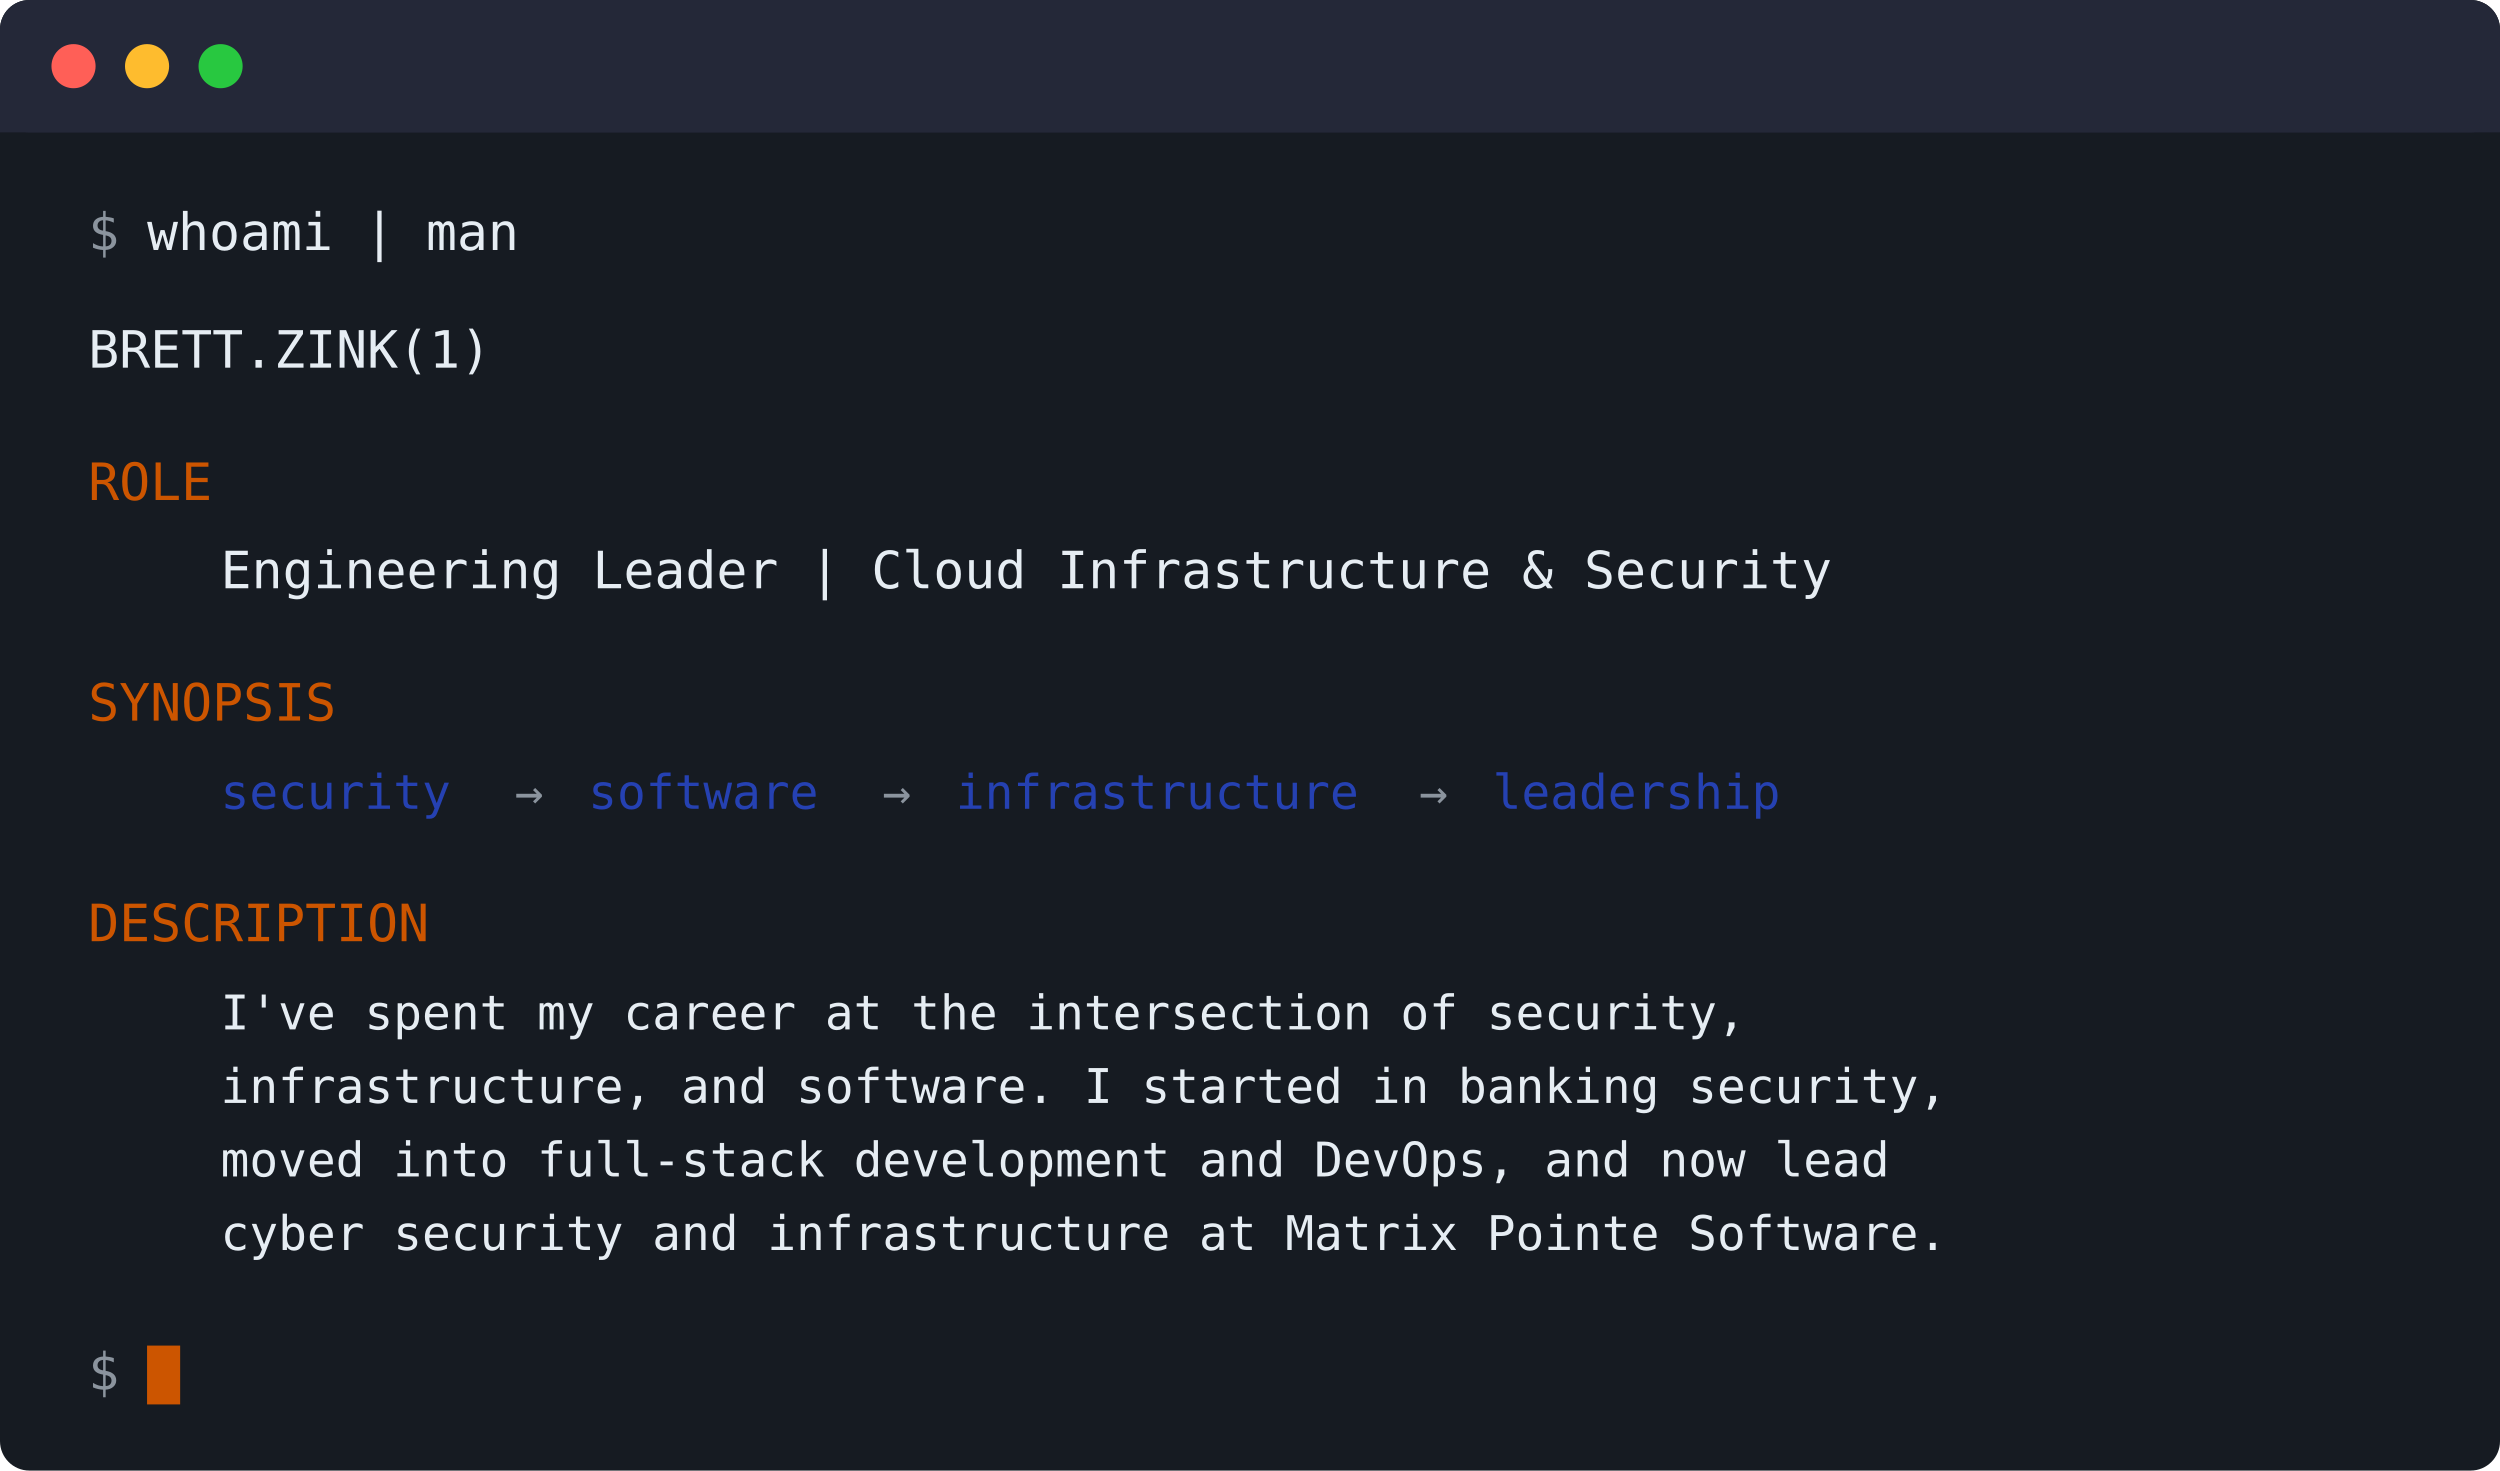
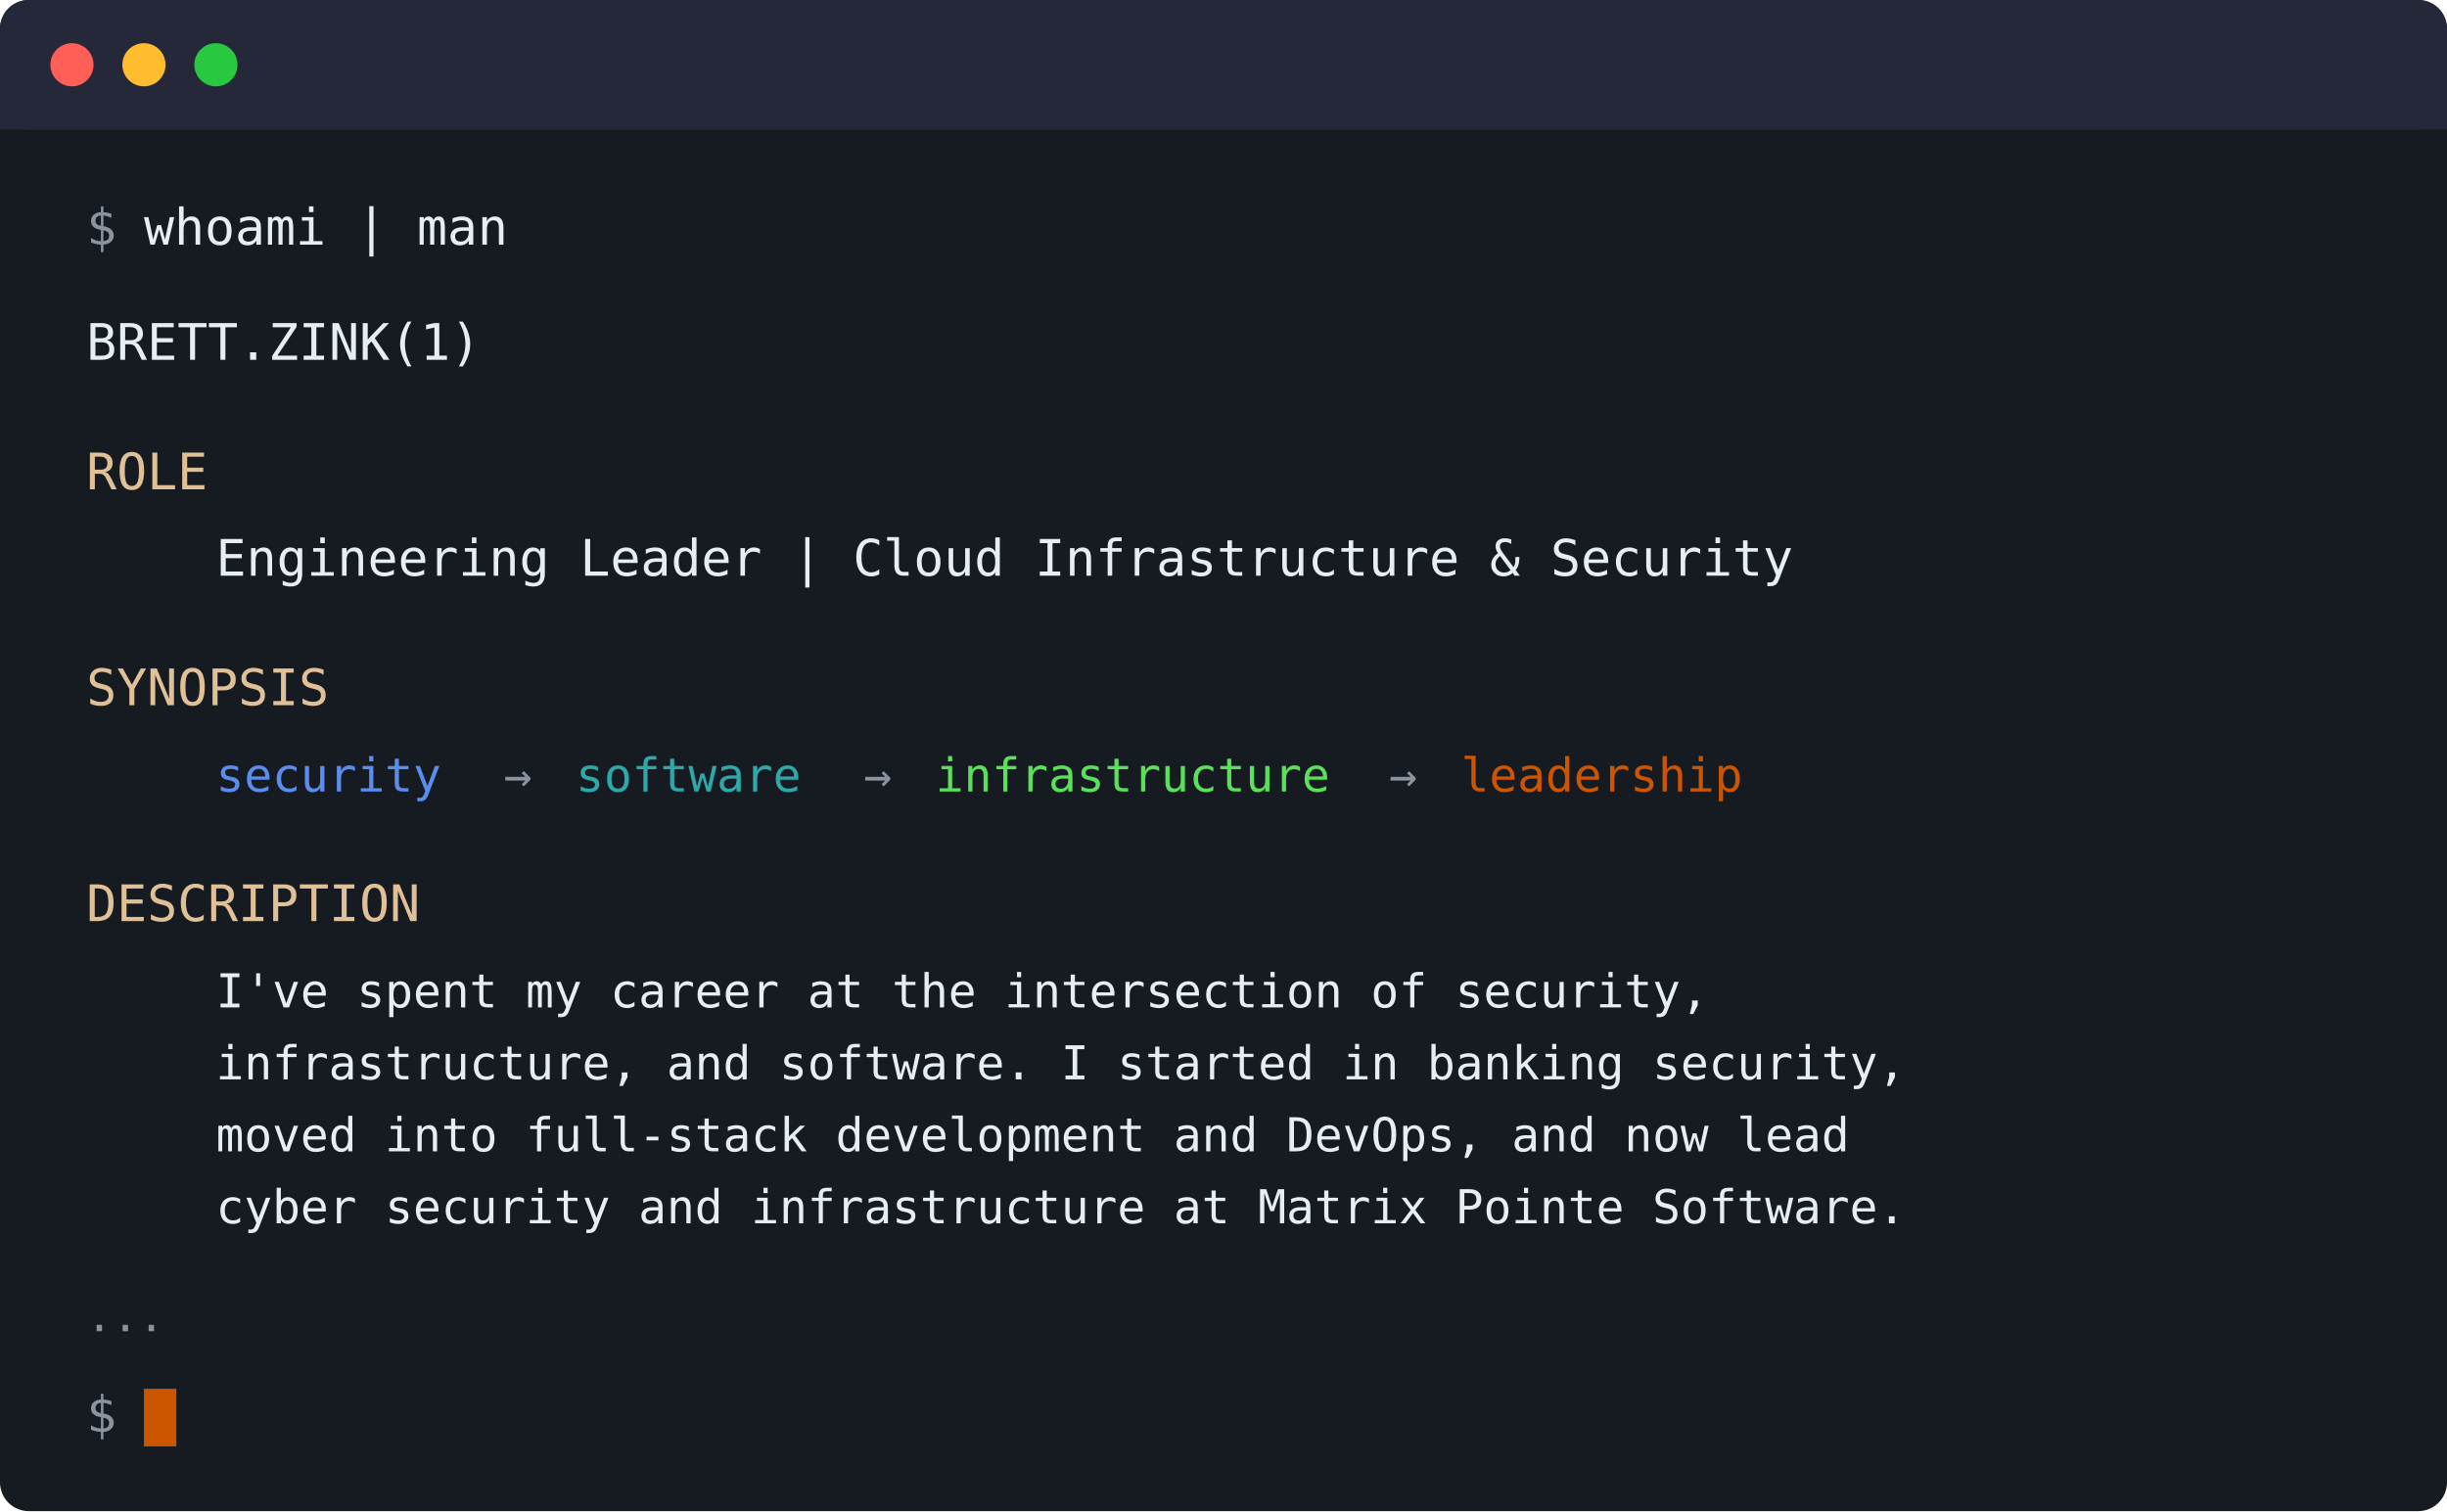
- <svg xmlns="http://www.w3.org/2000/svg" viewBox="0 0 680 400" fill="none">
-   <rect x="0" y="0" width="680" height="400" rx="8" fill="#161b22" />
+ <svg xmlns="http://www.w3.org/2000/svg" viewBox="0 0 680 420" fill="none">
+   <rect x="0" y="0" width="680" height="420" rx="8" fill="#161b22" />
  <rect x="0" y="0" width="680" height="36" rx="8" fill="#242838" />
  <rect x="0" y="28" width="680" height="8" fill="#242838" />
  <circle cx="20" cy="18" r="6" fill="#ff5f57" />
  <circle cx="40" cy="18" r="6" fill="#febc2e" />
  <circle cx="60" cy="18" r="6" fill="#28c840" />
  <text font-family="'JetBrains Mono', 'Fira Code', monospace" font-size="14" fill="#8b949e">
    <tspan x="24" y="68">$</tspan>
  </text>
  <text font-family="'JetBrains Mono', 'Fira Code', monospace" font-size="14" fill="#e6edf3">
    <tspan x="40" y="68">whoami | man</tspan>
  </text>
  <text font-family="'JetBrains Mono', 'Fira Code', monospace" font-size="14" fill="#e6edf3">
    <tspan x="24" y="100">BRETT.ZINK(1)</tspan>
  </text>
-   <text font-family="'JetBrains Mono', 'Fira Code', monospace" font-size="14" fill="#cc5500">
+   <text font-family="'JetBrains Mono', 'Fira Code', monospace" font-size="14" fill="#e0c097">
    <tspan x="24" y="136">ROLE</tspan>
  </text>
  <text font-family="'JetBrains Mono', 'Fira Code', monospace" font-size="14" fill="#e6edf3">
    <tspan x="60" y="160">Engineering Leader | Cloud Infrastructure &amp; Security</tspan>
  </text>
-   <text font-family="'JetBrains Mono', 'Fira Code', monospace" font-size="14" fill="#cc5500">
+   <text font-family="'JetBrains Mono', 'Fira Code', monospace" font-size="14" fill="#e0c097">
    <tspan x="24" y="196">SYNOPSIS</tspan>
  </text>
-   <text font-family="'JetBrains Mono', 'Fira Code', monospace" font-size="13" fill="#2541b2">
+   <text font-family="'JetBrains Mono', 'Fira Code', monospace" font-size="13" fill="#5b8def">
    <tspan x="60" y="220">security</tspan>
  </text>
  <text font-family="'JetBrains Mono', 'Fira Code', monospace" font-size="13" fill="#8b949e">
    <tspan x="140" y="220">→</tspan>
  </text>
-   <text font-family="'JetBrains Mono', 'Fira Code', monospace" font-size="13" fill="#2541b2">
+   <text font-family="'JetBrains Mono', 'Fira Code', monospace" font-size="13" fill="#2ea8a8">
    <tspan x="160" y="220">software</tspan>
  </text>
  <text font-family="'JetBrains Mono', 'Fira Code', monospace" font-size="13" fill="#8b949e">
    <tspan x="240" y="220">→</tspan>
  </text>
-   <text font-family="'JetBrains Mono', 'Fira Code', monospace" font-size="13" fill="#2541b2">
+   <text font-family="'JetBrains Mono', 'Fira Code', monospace" font-size="13" fill="#5ae05a">
    <tspan x="260" y="220">infrastructure</tspan>
  </text>
  <text font-family="'JetBrains Mono', 'Fira Code', monospace" font-size="13" fill="#8b949e">
    <tspan x="386" y="220">→</tspan>
  </text>
-   <text font-family="'JetBrains Mono', 'Fira Code', monospace" font-size="13" fill="#2541b2">
+   <text font-family="'JetBrains Mono', 'Fira Code', monospace" font-size="13" fill="#cc5500">
    <tspan x="406" y="220">leadership</tspan>
  </text>
-   <text font-family="'JetBrains Mono', 'Fira Code', monospace" font-size="14" fill="#cc5500">
+   <text font-family="'JetBrains Mono', 'Fira Code', monospace" font-size="14" fill="#e0c097">
    <tspan x="24" y="256">DESCRIPTION</tspan>
  </text>
  <text font-family="'JetBrains Mono', 'Fira Code', monospace" font-size="13" fill="#e6edf3">
    <tspan x="60" y="280">I've spent my career at the intersection of security,</tspan>
    <tspan x="60" y="300">infrastructure, and software. I started in banking security,</tspan>
    <tspan x="60" y="320">moved into full-stack development and DevOps, and now lead</tspan>
    <tspan x="60" y="340">cyber security and infrastructure at Matrix Pointe Software.</tspan>
  </text>
+   <text font-family="'JetBrains Mono', 'Fira Code', monospace" font-size="12" fill="#8b949e">
+     <tspan x="24" y="370">...</tspan>
+   </text>
  <text font-family="'JetBrains Mono', 'Fira Code', monospace" font-size="14" fill="#8b949e">
-     <tspan x="24" y="378">$</tspan>
+     <tspan x="24" y="398">$</tspan>
  </text>
-   <rect x="40" y="366" width="9" height="16" fill="#cc5500">
+   <rect x="40" y="386" width="9" height="16" fill="#cc5500">
    <animate attributeName="opacity" values="1;0;1" dur="1.2s" repeatCount="indefinite" />
  </rect>
</svg>
